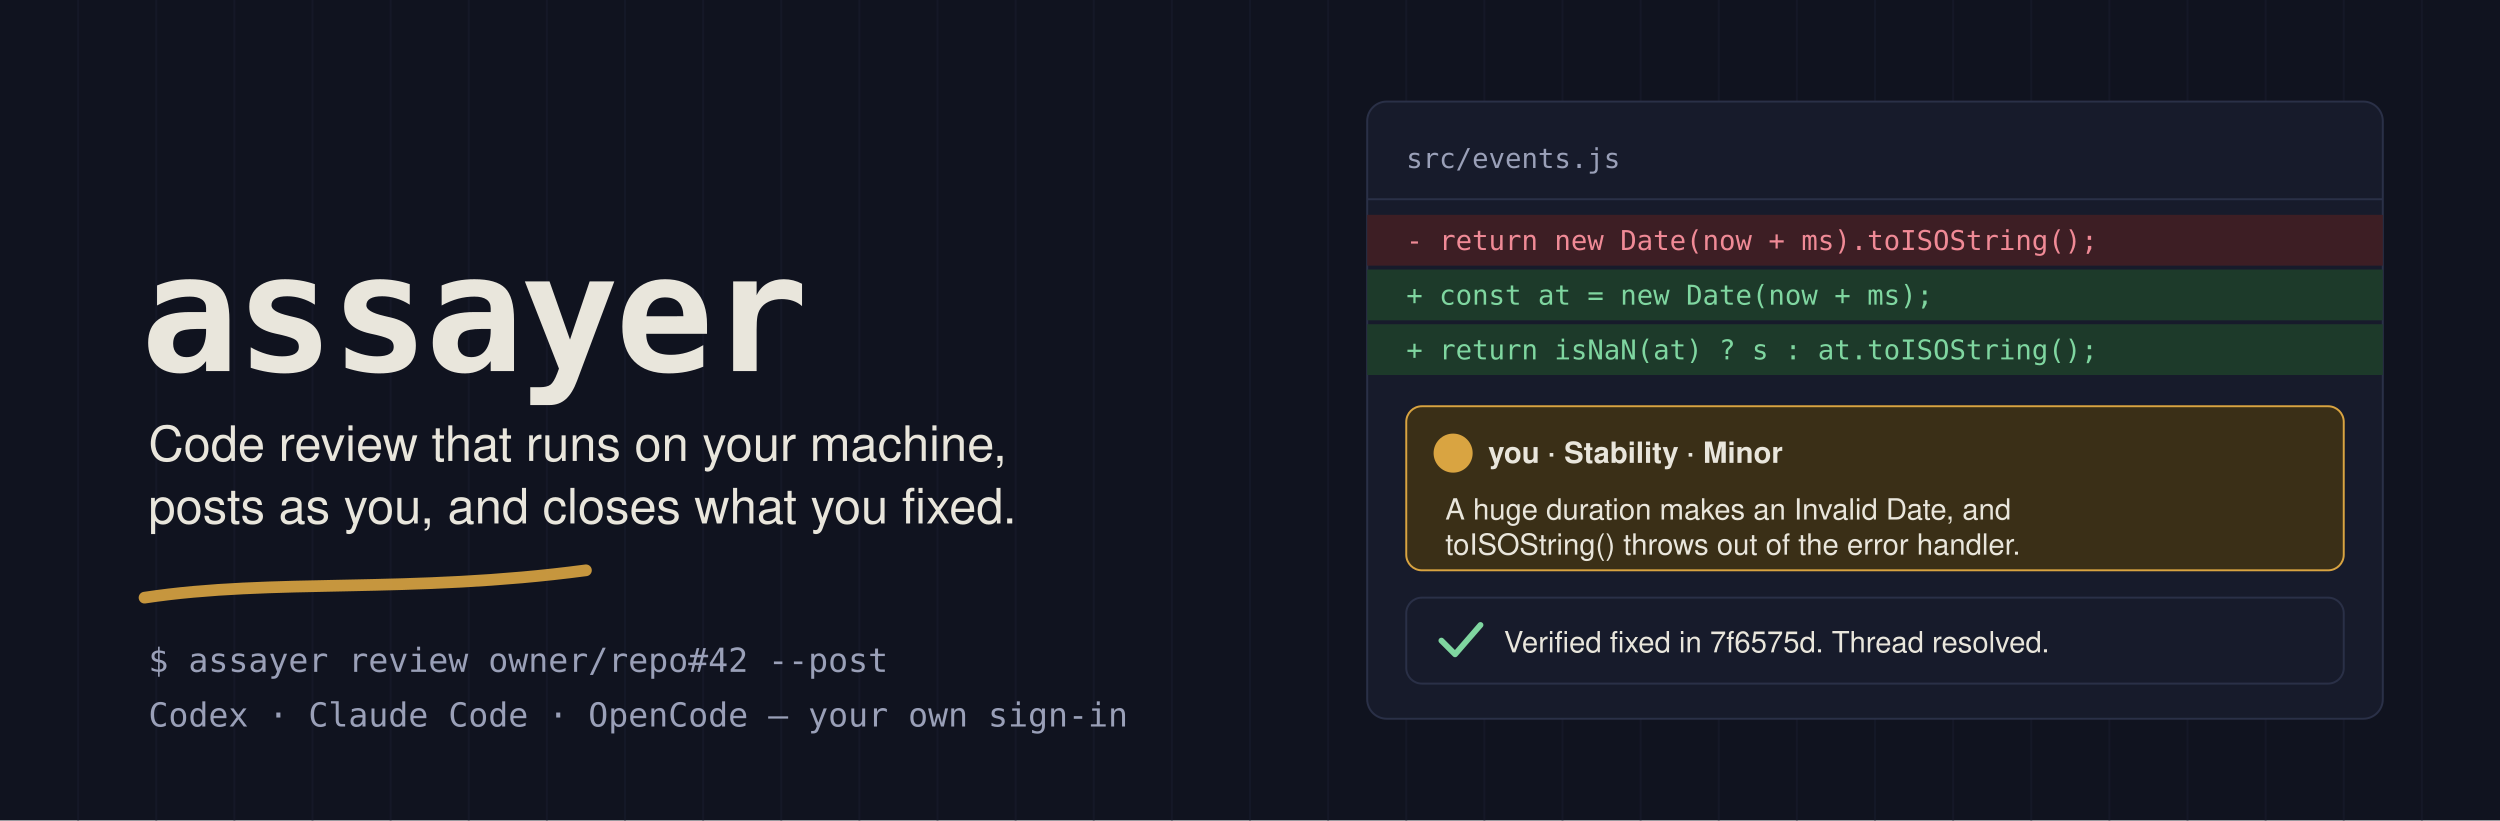
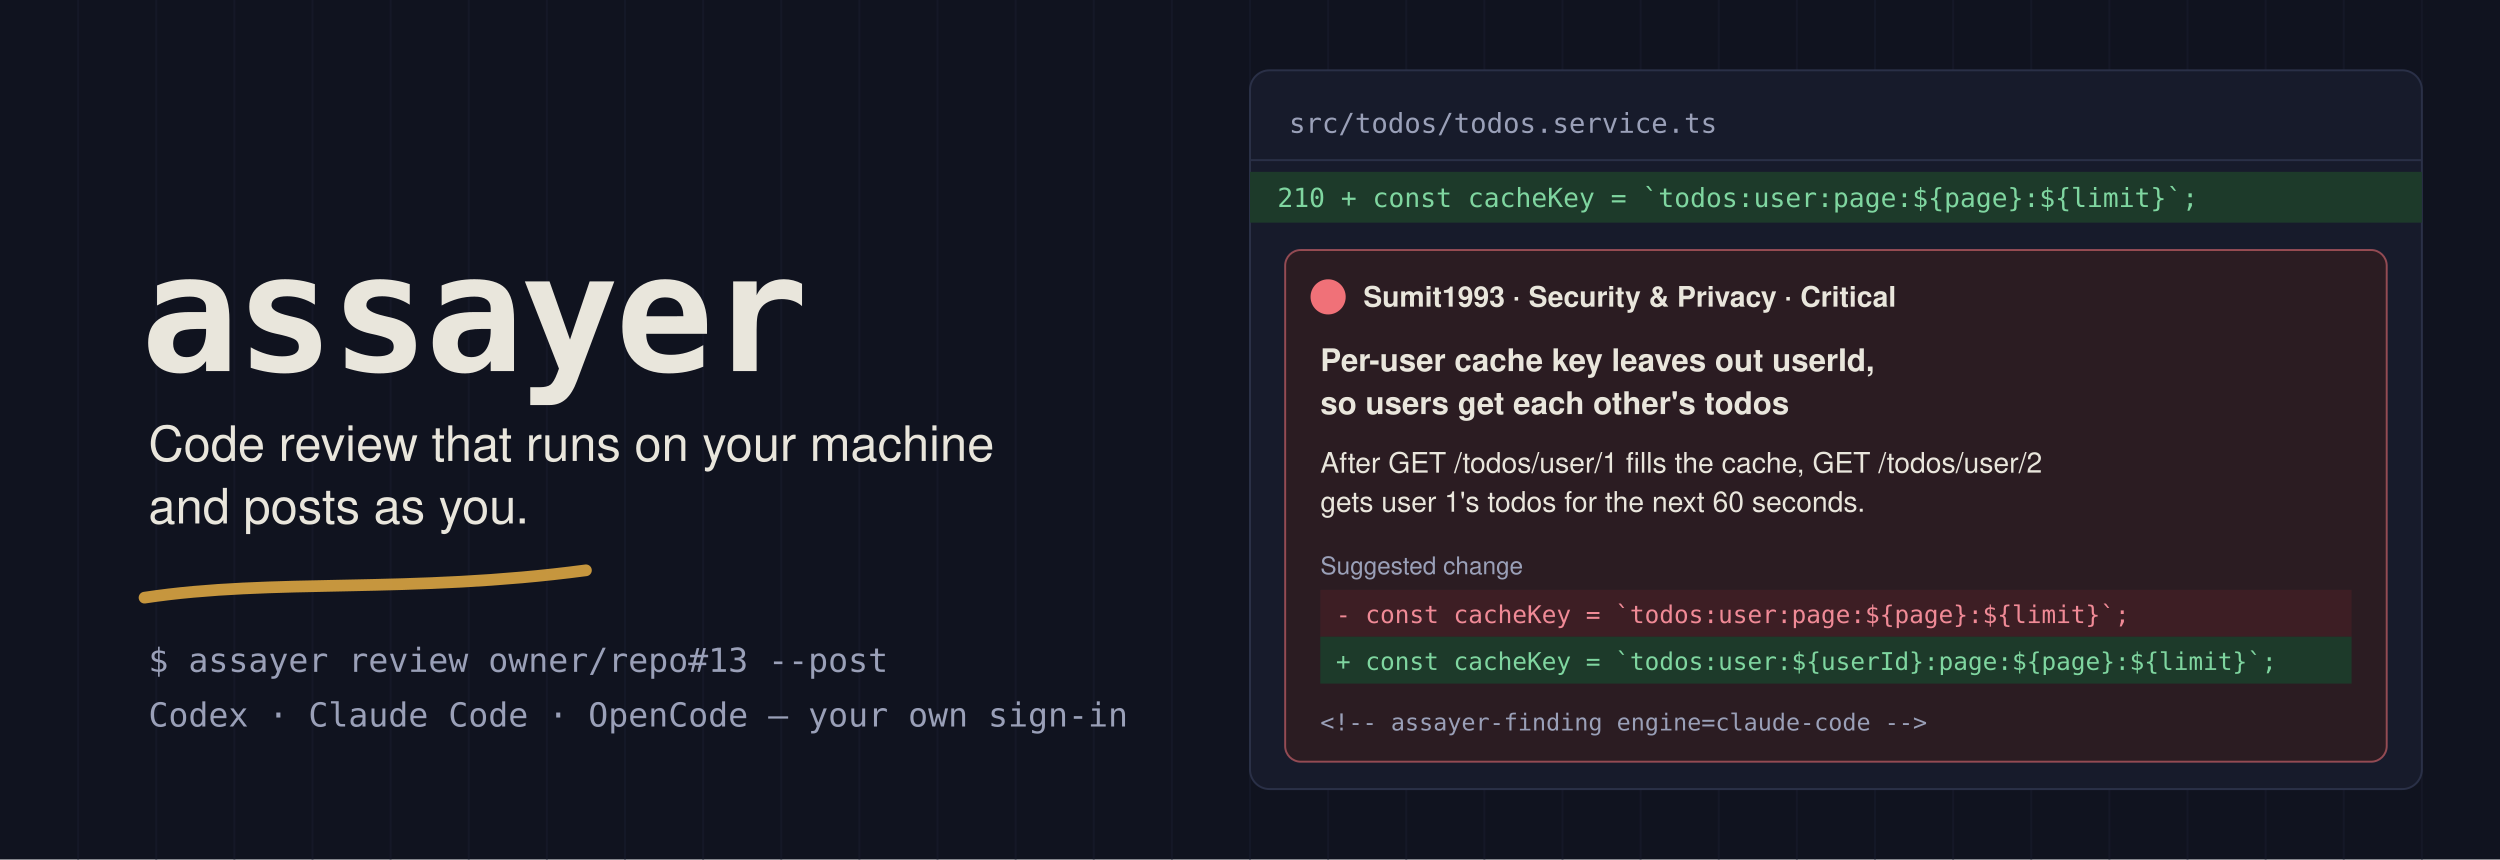
- <svg xmlns="http://www.w3.org/2000/svg" width="1280" height="420" viewBox="0 0 1280 420" role="img" aria-labelledby="t d">
-   <rect width="1280" height="420" fill="#10131f" />
+ <svg xmlns="http://www.w3.org/2000/svg" width="1280" height="440" viewBox="0 0 1280 440" role="img" aria-labelledby="t d">
+   <rect width="1280" height="440" fill="#10131f" />
  <g stroke="#1a1f31" stroke-width="1">
-     <line x1="40" y1="0" x2="40" y2="420" />
-     <line x1="80" y1="0" x2="80" y2="420" />
-     <line x1="120" y1="0" x2="120" y2="420" />
-     <line x1="160" y1="0" x2="160" y2="420" />
-     <line x1="200" y1="0" x2="200" y2="420" />
-     <line x1="240" y1="0" x2="240" y2="420" />
-     <line x1="280" y1="0" x2="280" y2="420" />
-     <line x1="320" y1="0" x2="320" y2="420" />
-     <line x1="360" y1="0" x2="360" y2="420" />
-     <line x1="400" y1="0" x2="400" y2="420" />
-     <line x1="440" y1="0" x2="440" y2="420" />
-     <line x1="480" y1="0" x2="480" y2="420" />
-     <line x1="520" y1="0" x2="520" y2="420" />
-     <line x1="560" y1="0" x2="560" y2="420" />
-     <line x1="600" y1="0" x2="600" y2="420" />
-     <line x1="640" y1="0" x2="640" y2="420" />
-     <line x1="680" y1="0" x2="680" y2="420" />
-     <line x1="720" y1="0" x2="720" y2="420" />
-     <line x1="760" y1="0" x2="760" y2="420" />
-     <line x1="800" y1="0" x2="800" y2="420" />
-     <line x1="840" y1="0" x2="840" y2="420" />
-     <line x1="880" y1="0" x2="880" y2="420" />
-     <line x1="920" y1="0" x2="920" y2="420" />
-     <line x1="960" y1="0" x2="960" y2="420" />
-     <line x1="1000" y1="0" x2="1000" y2="420" />
-     <line x1="1040" y1="0" x2="1040" y2="420" />
-     <line x1="1080" y1="0" x2="1080" y2="420" />
-     <line x1="1120" y1="0" x2="1120" y2="420" />
-     <line x1="1160" y1="0" x2="1160" y2="420" />
-     <line x1="1200" y1="0" x2="1200" y2="420" />
-     <line x1="1240" y1="0" x2="1240" y2="420" />
+     <line x1="40" y1="0" x2="40" y2="440" />
+     <line x1="80" y1="0" x2="80" y2="440" />
+     <line x1="120" y1="0" x2="120" y2="440" />
+     <line x1="160" y1="0" x2="160" y2="440" />
+     <line x1="200" y1="0" x2="200" y2="440" />
+     <line x1="240" y1="0" x2="240" y2="440" />
+     <line x1="280" y1="0" x2="280" y2="440" />
+     <line x1="320" y1="0" x2="320" y2="440" />
+     <line x1="360" y1="0" x2="360" y2="440" />
+     <line x1="400" y1="0" x2="400" y2="440" />
+     <line x1="440" y1="0" x2="440" y2="440" />
+     <line x1="480" y1="0" x2="480" y2="440" />
+     <line x1="520" y1="0" x2="520" y2="440" />
+     <line x1="560" y1="0" x2="560" y2="440" />
+     <line x1="600" y1="0" x2="600" y2="440" />
+     <line x1="640" y1="0" x2="640" y2="440" />
+     <line x1="680" y1="0" x2="680" y2="440" />
+     <line x1="720" y1="0" x2="720" y2="440" />
+     <line x1="760" y1="0" x2="760" y2="440" />
+     <line x1="800" y1="0" x2="800" y2="440" />
+     <line x1="840" y1="0" x2="840" y2="440" />
+     <line x1="880" y1="0" x2="880" y2="440" />
+     <line x1="920" y1="0" x2="920" y2="440" />
+     <line x1="960" y1="0" x2="960" y2="440" />
+     <line x1="1000" y1="0" x2="1000" y2="440" />
+     <line x1="1040" y1="0" x2="1040" y2="440" />
+     <line x1="1080" y1="0" x2="1080" y2="440" />
+     <line x1="1120" y1="0" x2="1120" y2="440" />
+     <line x1="1160" y1="0" x2="1160" y2="440" />
+     <line x1="1200" y1="0" x2="1200" y2="440" />
+     <line x1="1240" y1="0" x2="1240" y2="440" />
  </g>
-   <rect x="0" y="0" width="1280" height="420" fill="#10131f" opacity="0.55" />
+   <rect width="1280" height="440" fill="#10131f" opacity="0.55" />
  <path d="M74 306 C 140 296, 210 304, 300 292" stroke="#d9a441" stroke-width="6" stroke-linecap="round" fill="none" opacity="0.9" />
  <text x="72" y="190" font-family="ui-monospace, SFMono-Regular, Menlo, Consolas, monospace" font-size="84" font-weight="700" fill="#e9e6dc" letter-spacing="-2">assayer</text>
-   <text x="76" y="236" font-family="-apple-system, Segoe UI, Helvetica, Arial, sans-serif" font-size="25" fill="#e9e6dc">Code review that runs on your machine,</text>
-   <text x="76" y="268" font-family="-apple-system, Segoe UI, Helvetica, Arial, sans-serif" font-size="25" fill="#e9e6dc">posts as you, and closes what you fixed.</text>
-   <text x="76" y="344" font-family="ui-monospace, SFMono-Regular, Menlo, Consolas, monospace" font-size="17" fill="#9aa0b8">$ assayer review owner/repo#42 --post</text>
-   <text x="76" y="372" font-family="ui-monospace, SFMono-Regular, Menlo, Consolas, monospace" font-size="17" fill="#9aa0b8">Codex · Claude Code · OpenCode — your own sign-in</text>
-   <g transform="translate(700 52)">
-     <rect width="520" height="316" rx="10" fill="#171b2b" stroke="#2a3047" />
-     <text x="20" y="34" font-family="ui-monospace, SFMono-Regular, Menlo, Consolas, monospace" font-size="14" fill="#9aa0b8">src/events.js</text>
-     <line x1="0" y1="50" x2="520" y2="50" stroke="#2a3047" />
-     <rect x="0" y="58" width="520" height="26" fill="#3d1e24" />
-     <text x="20" y="76" font-family="ui-monospace, SFMono-Regular, Menlo, Consolas, monospace" font-size="14" fill="#f08a96">- return new Date(now + ms).toISOString();</text>
-     <rect x="0" y="86" width="520" height="26" fill="#1d3a2a" />
-     <text x="20" y="104" font-family="ui-monospace, SFMono-Regular, Menlo, Consolas, monospace" font-size="14" fill="#7fd6a0">+ const at = new Date(now + ms);</text>
-     <rect x="0" y="114" width="520" height="26" fill="#1d3a2a" />
-     <text x="20" y="132" font-family="ui-monospace, SFMono-Regular, Menlo, Consolas, monospace" font-size="14" fill="#7fd6a0">+ return isNaN(at) ? s : at.toISOString();</text>
-     <rect x="20" y="156" width="480" height="84" rx="8" fill="#3a2f17" stroke="#d9a441" />
-     <circle cx="44" cy="180" r="10" fill="#d9a441" />
-     <text x="62" y="185" font-family="-apple-system, Segoe UI, Helvetica, Arial, sans-serif" font-size="15" font-weight="600" fill="#e9e6dc">you · Stability · Minor</text>
-     <text x="40" y="214" font-family="-apple-system, Segoe UI, Helvetica, Arial, sans-serif" font-size="15" fill="#e9e6dc">A huge duration makes an Invalid Date, and</text>
-     <text x="40" y="232" font-family="-apple-system, Segoe UI, Helvetica, Arial, sans-serif" font-size="15" fill="#e9e6dc">toISOString() throws out of the error handler.</text>
-     <rect x="20" y="254" width="480" height="44" rx="8" fill="none" stroke="#2a3047" />
-     <path d="M38 276 l7 7 l13 -15" stroke="#7fd6a0" stroke-width="3" fill="none" stroke-linecap="round" stroke-linejoin="round" />
-     <text x="70" y="282" font-family="-apple-system, Segoe UI, Helvetica, Arial, sans-serif" font-size="15" fill="#e9e6dc">Verified fixed in 7f6575d. Thread resolved.</text>
+   <text x="76" y="236" font-family="-apple-system, Segoe UI, Helvetica, Arial, sans-serif" font-size="25" font-weight="400" fill="#e9e6dc">Code review that runs on your machine</text>
+   <text x="76" y="268" font-family="-apple-system, Segoe UI, Helvetica, Arial, sans-serif" font-size="25" font-weight="400" fill="#e9e6dc">and posts as you.</text>
+   <text x="76" y="344" font-family="ui-monospace, SFMono-Regular, Menlo, Consolas, monospace" font-size="17" font-weight="400" fill="#9aa0b8">$ assayer review owner/repo#13 --post</text>
+   <text x="76" y="372" font-family="ui-monospace, SFMono-Regular, Menlo, Consolas, monospace" font-size="17" font-weight="400" fill="#9aa0b8">Codex · Claude Code · OpenCode — your own sign-in</text>
+   <g transform="translate(640 36)">
+     <rect width="600" height="368" rx="10" fill="#171b2b" stroke="#2a3047" />
+     <text x="20" y="32" font-family="ui-monospace, SFMono-Regular, Menlo, Consolas, monospace" font-size="14" font-weight="400" fill="#9aa0b8">src/todos/todos.service.ts</text>
+     <line x1="0" y1="46" x2="600" y2="46" stroke="#2a3047" />
+     <rect x="0" y="52" width="600" height="26" fill="#1d3a2a" />
+     <text x="14" y="70" font-family="ui-monospace, SFMono-Regular, Menlo, Consolas, monospace" font-size="13.5" font-weight="400" fill="#7fd6a0">210 +   const cacheKey = `todos:user:page:${page}:${limit}`;</text>
+     <rect x="18" y="92" width="564" height="262" rx="8" fill="#2b1c22" stroke="#f07178" stroke-opacity="0.55" />
+     <circle cx="40" cy="116" r="9" fill="#f07178" />
+     <text x="58" y="121" font-family="-apple-system, Segoe UI, Helvetica, Arial, sans-serif" font-size="14.5" font-weight="600" fill="#e9e6dc">Sumit1993 · Security &amp; Privacy · Critical</text>
+     <text x="36" y="154" font-family="-apple-system, Segoe UI, Helvetica, Arial, sans-serif" font-size="16" font-weight="700" fill="#e9e6dc">Per-user cache key leaves out userId,</text>
+     <text x="36" y="176" font-family="-apple-system, Segoe UI, Helvetica, Arial, sans-serif" font-size="16" font-weight="700" fill="#e9e6dc">so users get each other's todos</text>
+     <text x="36" y="206" font-family="-apple-system, Segoe UI, Helvetica, Arial, sans-serif" font-size="14.5" font-weight="400" fill="#e9e6dc">After GET /todos/user/1 fills the cache, GET /todos/user/2</text>
+     <text x="36" y="226" font-family="-apple-system, Segoe UI, Helvetica, Arial, sans-serif" font-size="14.5" font-weight="400" fill="#e9e6dc">gets user 1's todos for the next 60 seconds.</text>
+     <text x="36" y="258" font-family="-apple-system, Segoe UI, Helvetica, Arial, sans-serif" font-size="12.5" font-weight="400" fill="#9aa0b8">Suggested change</text>
+     <rect x="36" y="266" width="528" height="24" fill="#3d1e24" />
+     <text x="44" y="283" font-family="ui-monospace, SFMono-Regular, Menlo, Consolas, monospace" font-size="12.5" font-weight="400" fill="#f08a96">- const cacheKey = `todos:user:page:${page}:${limit}`;</text>
+     <rect x="36" y="290" width="528" height="24" fill="#1d3a2a" />
+     <text x="44" y="307" font-family="ui-monospace, SFMono-Regular, Menlo, Consolas, monospace" font-size="12.5" font-weight="400" fill="#7fd6a0">+ const cacheKey = `todos:user:${userId}:page:${page}:${limit}`;</text>
+     <text x="36" y="338" font-family="ui-monospace, SFMono-Regular, Menlo, Consolas, monospace" font-size="12" font-weight="400" fill="#9aa0b8">&lt;!-- assayer-finding engine=claude-code --&gt;</text>
  </g>
</svg>
